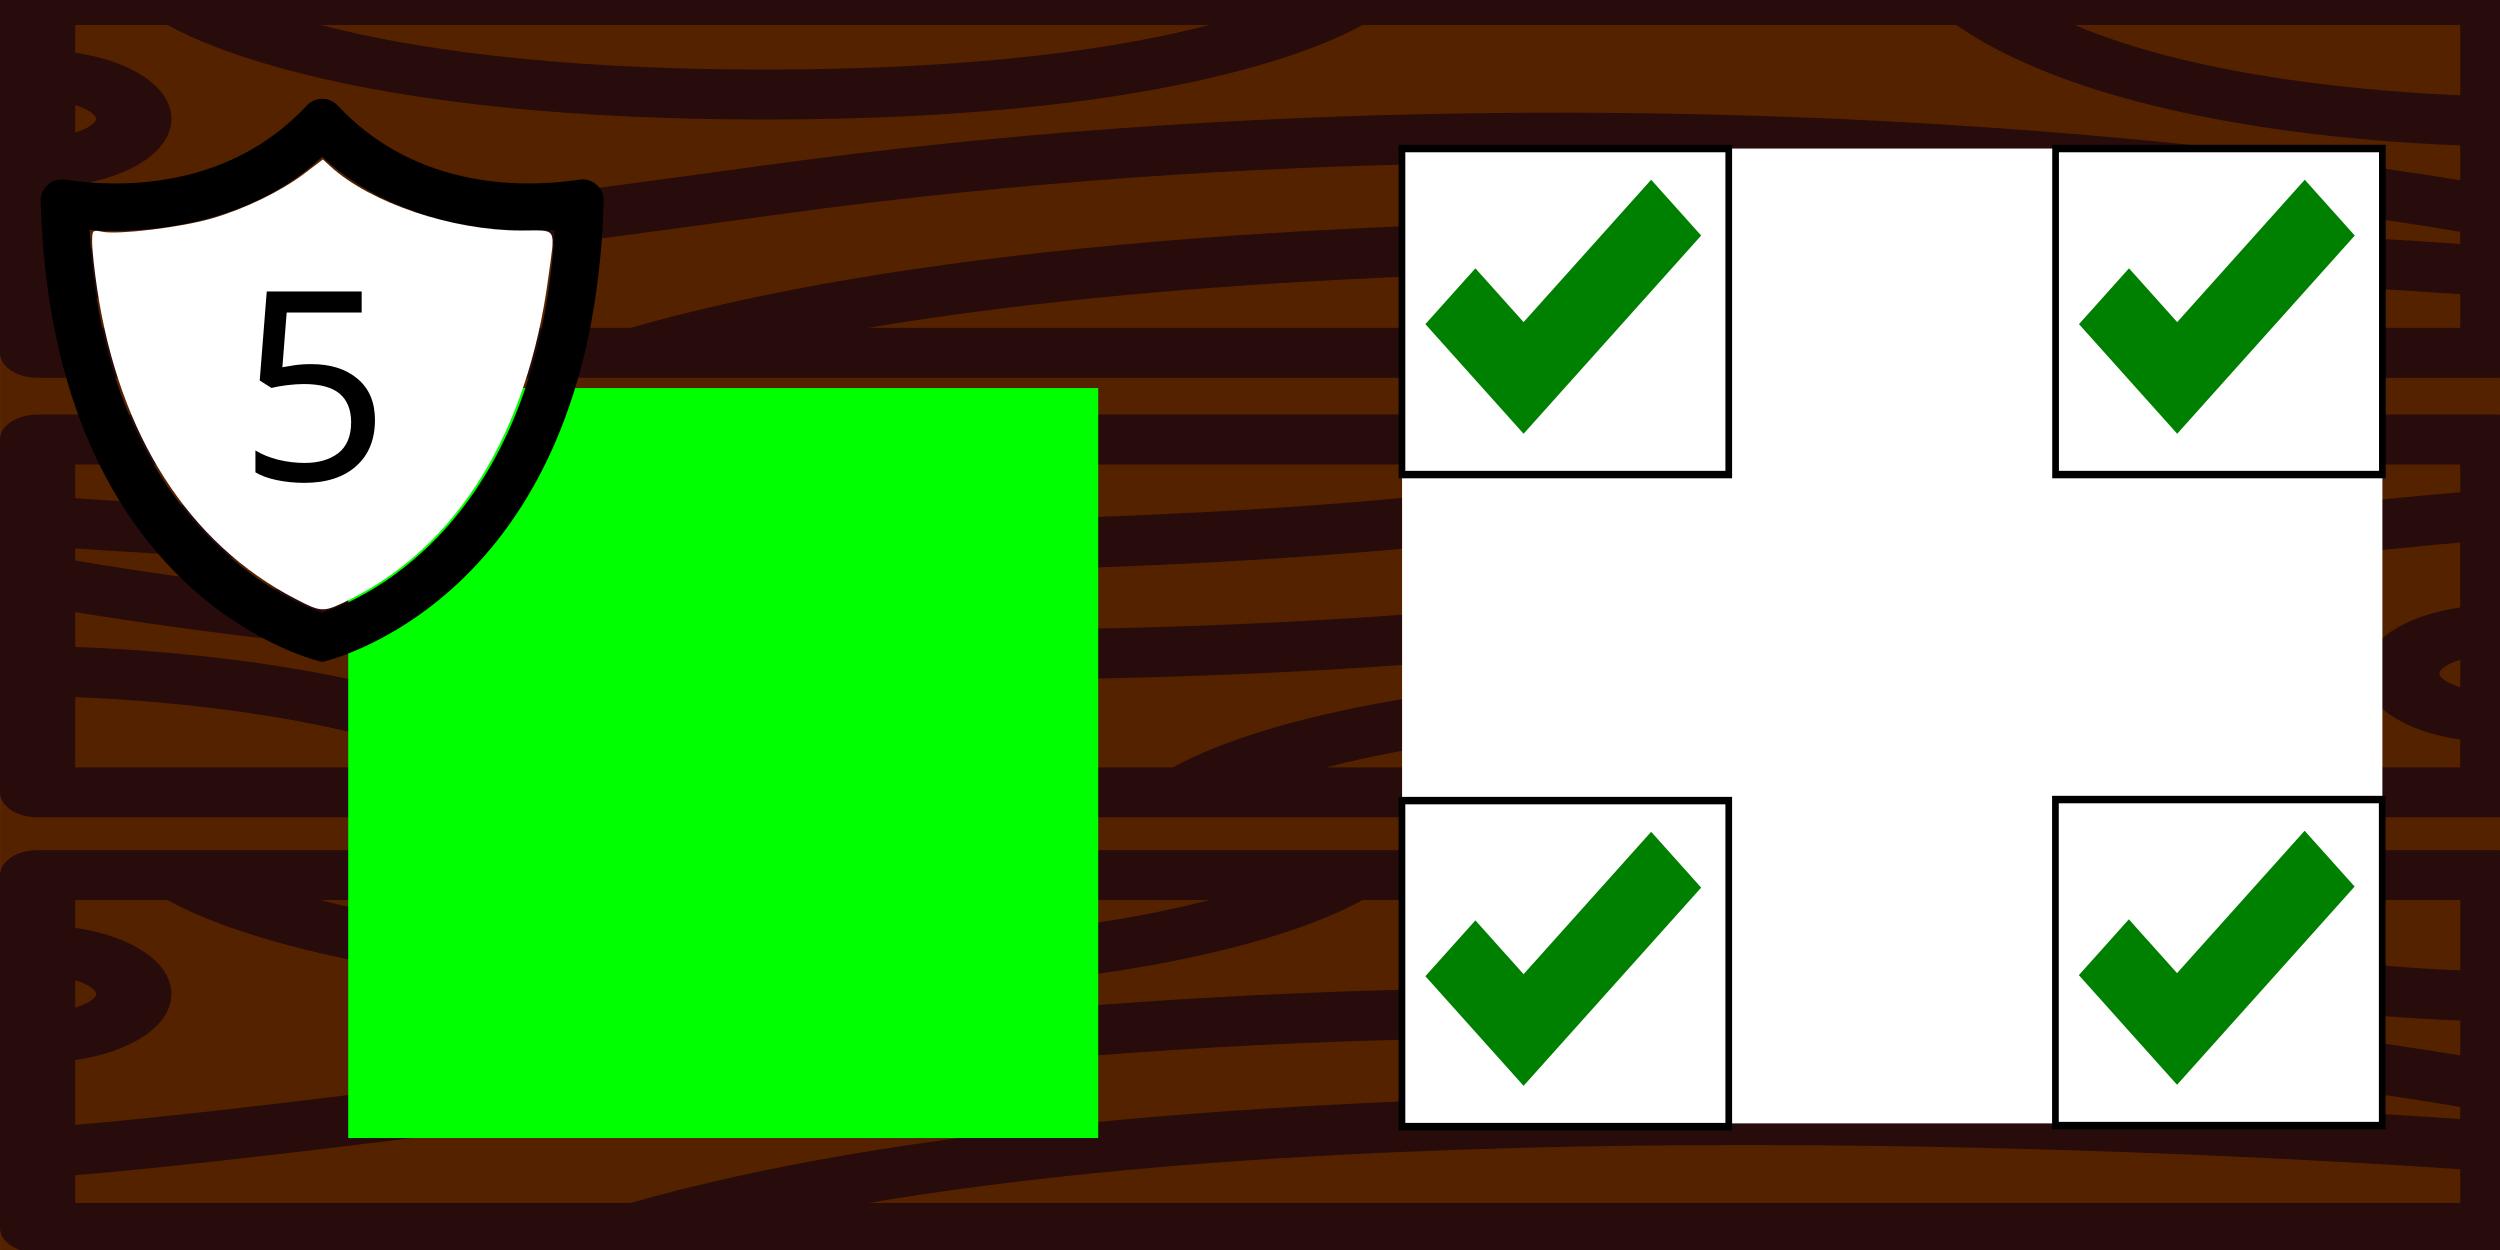
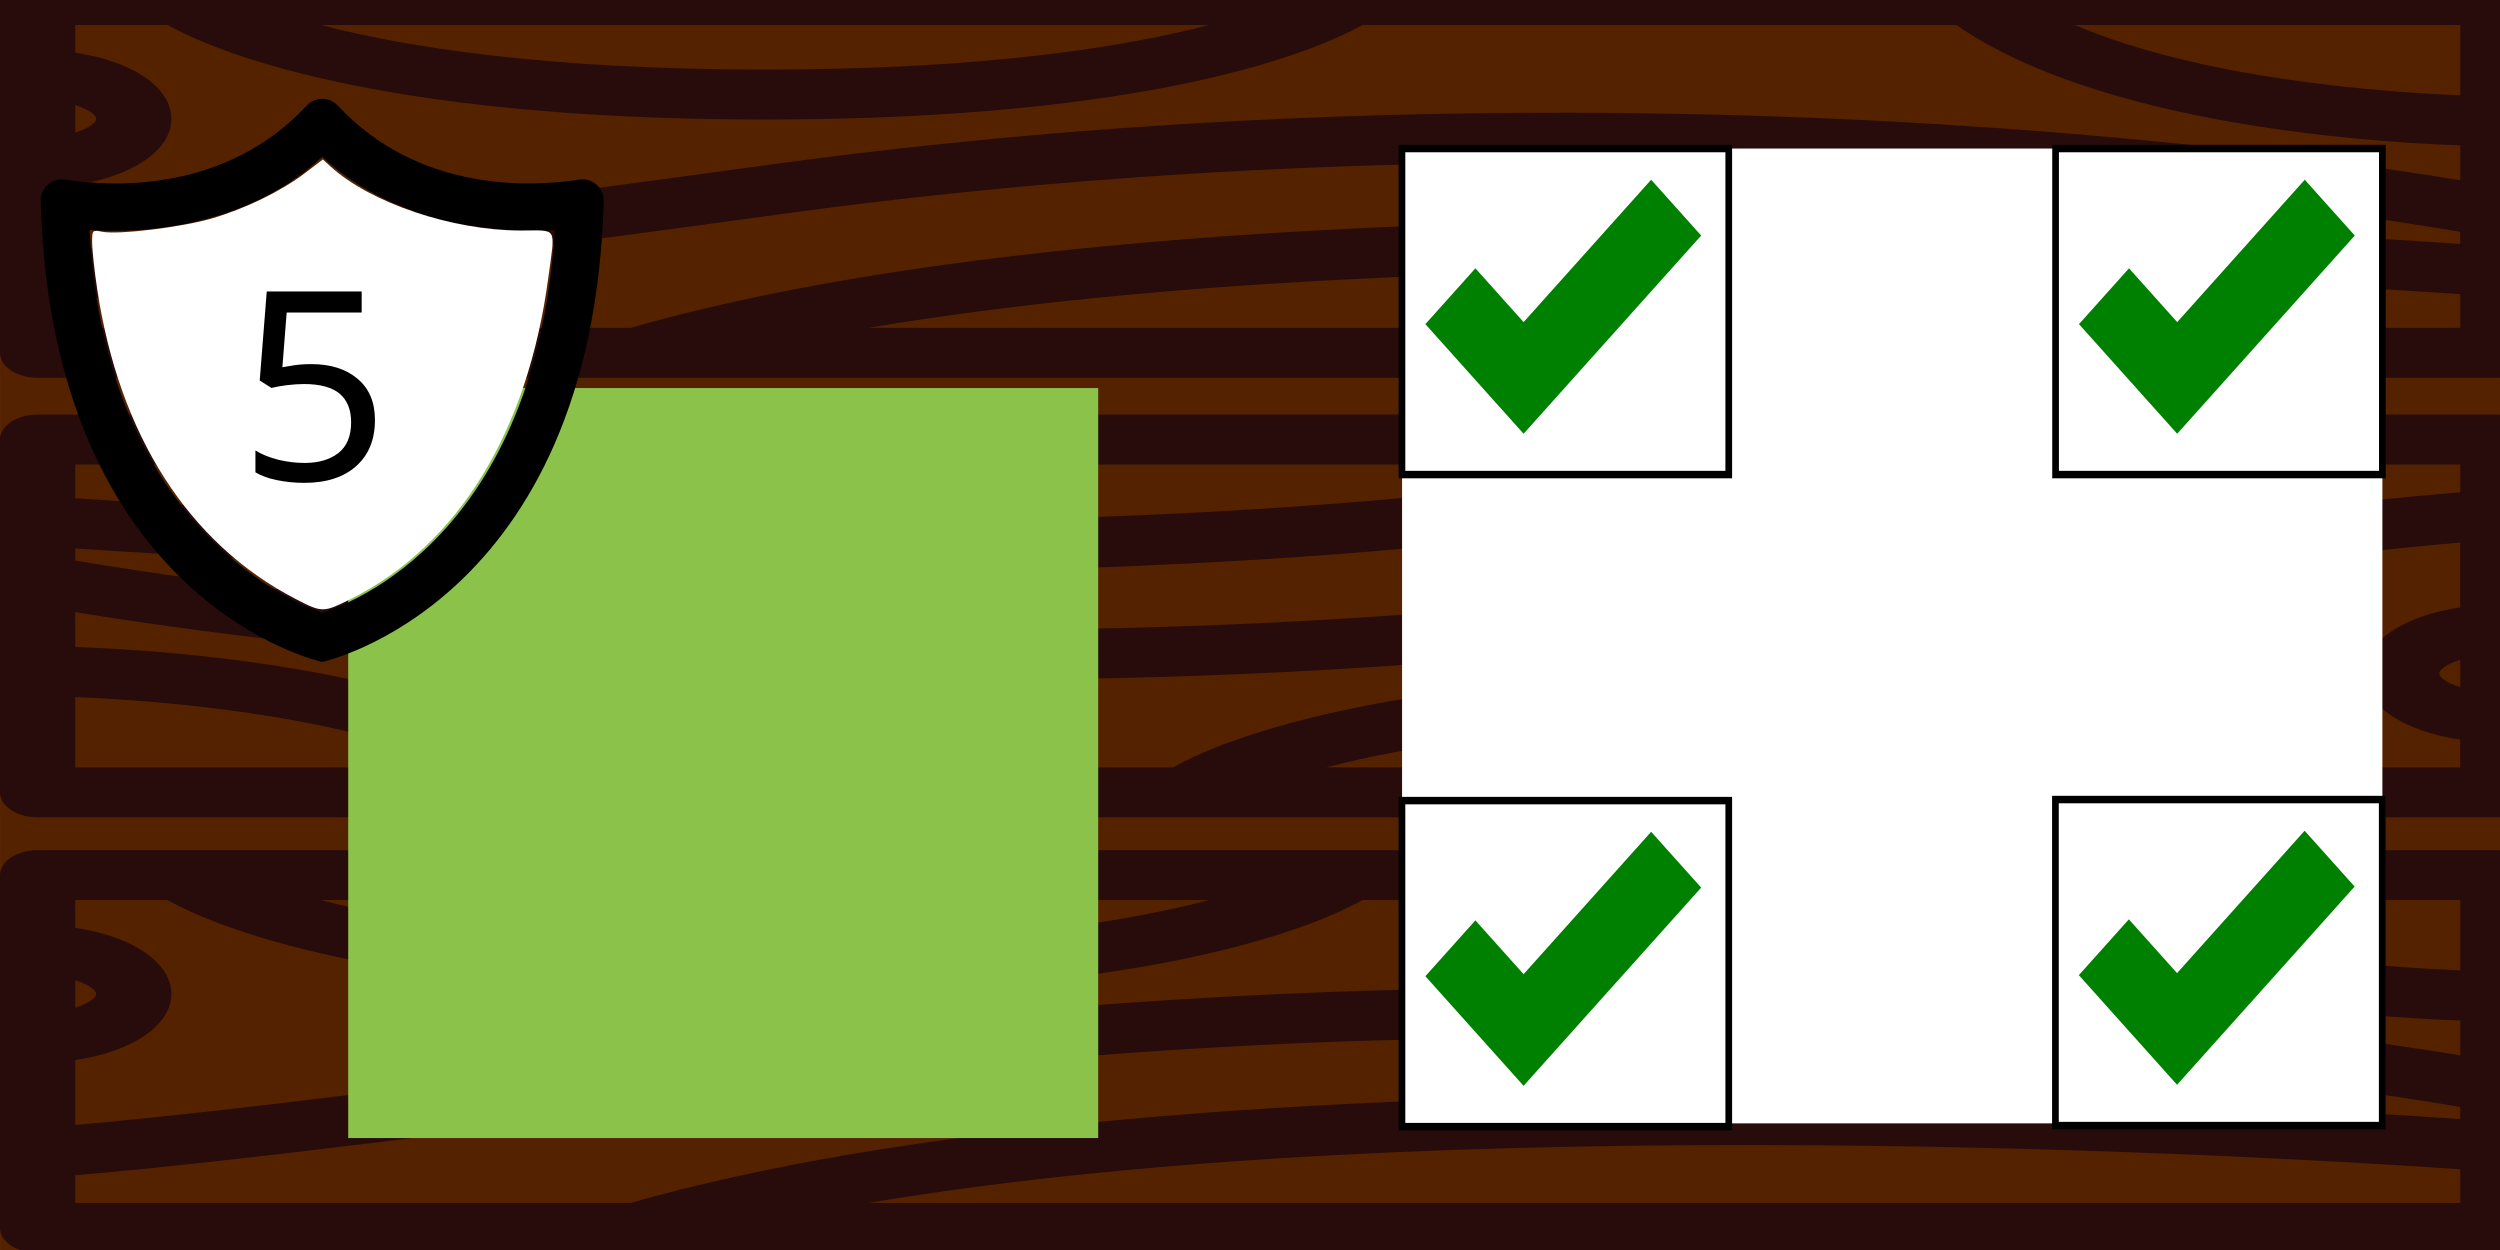
<svg xmlns="http://www.w3.org/2000/svg" viewBox="0 0 100 50" version="1.1" id="svg8">
  <defs id="defs2" />
  <g id="layer1" transform="translate(-15.76167,-6.75917)">
    <g id="g31" transform="matrix(1.403254,0,0,2.041733,-41.71221,-146.0861)" style="fill:#552200">
      <rect style="fill:#552200;stroke-width:0.188" id="rect26" width="71.263" height="24.489" x="40.958" y="74.861" />
    </g>
    <g id="g113" transform="matrix(0,-0.1315404,0.1980839,0,54.4515,45.1602)" style="fill:#280b0b">
      <g id="g6" transform="translate(-150.7667,-195.3204)" style="fill:#280b0b">
        <g id="g4" style="fill:#280b0b">
          <path d="M 176.589,0 H 69.301 c -4.195,0 -7.595,3.401 -7.595,7.595 v 121.339 c 0,0.019 0,0.037 0,0.057 v 375.413 c 0,4.195 3.401,7.595 7.595,7.595 h 24.645 c 0.003,0 0.005,0 0.008,0 0.004,0 0.007,0 0.01,0 h 17.921 c 0.009,0 0.018,0.002 0.027,0.002 0.008,0 0.016,-0.002 0.024,-0.002 h 64.651 c 4.195,0 7.595,-3.401 7.595,-7.595 V 7.595 C 184.184,3.401 180.784,0 176.589,0 Z m -31.975,15.191 c -1.254,2.705 -2.992,4.227 -4.164,4.227 -1.172,0 -2.91,-1.521 -4.164,-4.227 z M 87.135,496.808 H 76.896 V 175.386 c 29.4,115.54 13.952,285.753 10.239,321.422 z m 18.956,-10e-4 h -3.678 c 2.044,-19.808 6.803,-72.032 7.337,-133.217 C 110.656,259.641 99.6,180.179 76.897,127.328 V 15.191 h 8.438 c 1.694,14.07 7.347,51.949 26.093,142.258 20.167,97.154 17.254,185.689 11.258,242.852 -5.117,48.793 -13.284,83.648 -16.595,96.506 z m 15.686,10e-4 c 3.852,-15.506 11.149,-48.726 15.974,-94.512 6.147,-58.331 9.151,-148.695 -11.45,-247.934 C 108.225,67.272 102.455,29.666 100.629,15.19 h 19.72 c 2.483,11.335 10.425,19.418 20.103,19.418 9.678,0 17.619,-8.081 20.102,-19.418 h 8.44 v 18.641 c -7.5,8.923 -28.748,41.217 -28.748,120.653 0,79.436 21.248,111.73 28.748,120.653 v 119.901 c -29.92,28.719 -35.558,81.953 -36.617,101.77 z m 47.217,-432.02 v 179.377 c -6.706,-17.068 -13.557,-45.35 -13.557,-89.68 -0.001,-44.351 6.857,-72.64 13.557,-89.697 z m 0.001,432.02 H 147.62 c 0.942,-15.651 4.886,-52.179 21.375,-77.863 z" id="path2" style="fill:#280b0b" />
        </g>
      </g>
      <g id="g12" transform="translate(-150.7667,-195.3204)" style="fill:#280b0b">
        <g id="g10" style="fill:#280b0b">
          <path d="m 309.041,0 h -42.693 c -0.02,0 -0.041,0 -0.061,0 h -64.533 c -4.195,0 -7.595,3.401 -7.595,7.595 v 496.808 c 0,4.195 3.401,7.595 7.595,7.595 h 107.287 c 4.196,0 7.595,-3.401 7.595,-7.595 V 383.059 c 0,-0.016 0,-0.032 0,-0.049 V 7.595 C 316.636,3.401 313.237,0 309.041,0 Z m -99.693,15.191 h 21.375 c -0.942,15.652 -4.886,52.179 -21.375,77.863 z m 0,252.643 c 6.706,17.068 13.557,45.35 13.557,89.679 0,44.351 -6.858,72.639 -13.557,89.696 z m 24.38,228.974 c 1.254,-2.705 2.992,-4.227 4.163,-4.227 1.172,-0.001 2.91,1.521 4.164,4.227 z m 24.266,-10e-4 c -2.483,-11.335 -10.426,-19.418 -20.103,-19.418 -9.677,0 -17.619,8.082 -20.102,19.418 h -8.44 v -18.641 0 c 7.5,-8.923 28.748,-41.217 28.748,-120.652 0,-79.435 -21.248,-111.73 -28.748,-120.652 V 116.961 c 29.92,-28.718 35.56,-81.952 36.617,-101.77 h 10.6 c -3.852,15.506 -11.149,48.726 -15.975,94.512 -6.147,58.331 -9.151,148.695 11.449,247.934 18.077,87.089 23.848,124.696 25.674,139.17 z m 43.451,10e-4 h -8.438 v 0 C 291.313,482.738 285.66,444.859 266.914,354.55 246.747,257.396 249.66,168.861 255.656,111.698 260.774,62.905 268.941,28.051 272.252,15.192 h 3.677 c -2.044,19.809 -6.803,72.032 -7.337,133.217 -0.907,103.949 10.15,183.412 32.853,236.262 z m 0.001,-160.195 C 272.046,221.074 287.494,50.86 291.207,15.191 h 10.239 z" id="path8" style="fill:#280b0b" />
        </g>
      </g>
      <g id="g18" transform="translate(-150.7667,-195.3204)" style="fill:#280b0b">
        <g id="g16" style="fill:#280b0b">
          <path d="M 442.7,0 H 335.413 c -4.196,0 -7.595,3.401 -7.595,7.595 v 121.344 c 0,0.016 0,0.032 0,0.049 v 375.416 c 0,4.195 3.4,7.595 7.595,7.595 h 24.646 c 0.003,0 0.005,0 0.008,0 0.004,0 0.007,0 0.01,0 h 17.92 c 0.009,0 0.018,0.002 0.027,0.002 0.008,0 0.016,-0.002 0.024,-0.002 H 442.7 c 4.196,0 7.595,-3.401 7.595,-7.595 V 7.595 C 450.296,3.401 446.896,0 442.7,0 Z m -31.973,15.191 c -1.254,2.705 -2.992,4.227 -4.164,4.227 -1.173,0 -2.911,-1.521 -4.164,-4.227 z m -57.48,481.617 H 343.008 V 175.386 c 29.401,115.54 13.953,285.753 10.239,321.422 z m 18.955,-10e-4 h -3.677 c 2.044,-19.808 6.803,-72.032 7.337,-133.217 0.907,-103.949 -10.151,-183.411 -32.853,-236.262 V 15.191 h 8.438 c 1.694,14.07 7.347,51.949 26.093,142.258 20.167,97.154 17.254,185.689 11.258,242.852 -5.117,48.793 -13.284,83.648 -16.596,96.506 z m 15.686,0 c 3.851,-15.506 11.149,-48.726 15.975,-94.512 C 410.01,343.964 413.014,253.6 392.414,154.361 374.337,67.273 368.565,29.667 366.74,15.191 h 19.72 c 2.483,11.335 10.426,19.418 20.103,19.418 9.677,0 17.619,-8.081 20.102,-19.418 h 8.44 v 18.641 c -7.5,8.923 -28.748,41.217 -28.748,120.653 0,79.436 21.248,111.73 28.748,120.652 v 119.901 c -29.919,28.719 -35.558,81.953 -36.617,101.77 h -10.6 z M 435.105,64.789 v 179.375 c -6.706,-17.068 -13.557,-45.35 -13.557,-89.679 0,-44.351 6.857,-72.639 13.557,-89.696 z m 10e-4,432.019 h -21.375 c 0.942,-15.651 4.886,-52.179 21.375,-77.863 z" id="path14" style="fill:#280b0b" />
        </g>
      </g>
    </g>
    <rect style="fill:#ffffff;stroke-width:0.259" id="rect964" width="39.212" height="38.993" x="71.845" y="12.701" />
    <g id="g645-5" transform="matrix(1.168369,0,0,1.304125,20.86068,-6.558536)">
      <g id="g4177">
        <rect style="fill:#ffffff;stroke:#000000;stroke-width:0.229;stroke-miterlimit:4;stroke-dasharray:none;stroke-opacity:1" id="rect321-6-0" width="11.188" height="10" x="43.633" y="34.768" />
        <g id="g4169">
          <g id="g4163">
            <g id="g581-36" style="fill:#00ff00" transform="matrix(0.01905787,0,0,0.01905787,44.43452,34.89956)">
              <g id="g579-1" style="fill:#008000">
                <polygon points="405.584,43.295 176.428,272.452 89.84,185.865 0,275.706 86.588,362.293 176.428,452.131 266.266,362.293 495.426,133.133 " id="polygon577-0" style="fill:#008000" />
              </g>
            </g>
          </g>
        </g>
      </g>
    </g>
    <g id="g645-5-4" transform="matrix(1.168369,0,0,1.304125,20.86068,-32.64103)">
      <g id="g4177-7">
        <rect style="fill:#ffffff;stroke:#000000;stroke-width:0.229;stroke-miterlimit:4;stroke-dasharray:none;stroke-opacity:1" id="rect321-6-0-6" width="11.188" height="10" x="43.633" y="34.768" />
        <g id="g4169-31">
          <g id="g4163-7">
            <g id="g581-36-5" style="fill:#008000" transform="matrix(0.01905787,0,0,0.01905787,44.43452,34.89956)">
              <g id="g579-1-9" style="fill:#008000">
                <polygon points="86.588,362.293 176.428,452.131 266.266,362.293 495.426,133.133 405.584,43.295 176.428,272.452 89.84,185.865 0,275.706 " id="polygon577-0-6" style="fill:#008000" />
              </g>
            </g>
          </g>
        </g>
      </g>
    </g>
    <g id="g645-5-4-8" transform="matrix(1.168369,0,0,1.304125,47.00515,-32.64103)">
      <g id="g4177-7-5">
        <rect style="fill:#ffffff;stroke:#000000;stroke-width:0.229;stroke-miterlimit:4;stroke-dasharray:none;stroke-opacity:1" id="rect321-6-0-6-9" width="11.188" height="10" x="43.633" y="34.768" />
        <g id="g4169-31-7">
          <g id="g4163-7-53">
            <g id="g581-36-5-8" style="fill:#008000" transform="matrix(0.01905787,0,0,0.01905787,44.43452,34.89956)">
              <g id="g579-1-9-8" style="fill:#008000">
                <polygon points="89.84,185.865 0,275.706 86.588,362.293 176.428,452.131 266.266,362.293 495.426,133.133 405.584,43.295 176.428,272.452 " id="polygon577-0-6-3" style="fill:#008000" />
              </g>
            </g>
          </g>
        </g>
      </g>
    </g>
    <g id="g645-5-4-6" transform="matrix(1.168369,0,0,1.304125,46.99947,-6.600433)">
      <g id="g4177-7-0">
        <rect style="fill:#ffffff;stroke:#000000;stroke-width:0.229;stroke-miterlimit:4;stroke-dasharray:none;stroke-opacity:1" id="rect321-6-0-6-4" width="11.188" height="10" x="43.633" y="34.768" />
        <g id="g4169-31-88">
          <g id="g4163-7-8">
            <g id="g581-36-5-9" style="fill:#008000" transform="matrix(0.01905787,0,0,0.01905787,44.43452,34.89956)">
              <g id="g579-1-9-7" style="fill:#008000">
                <polygon points="176.428,272.452 89.84,185.865 0,275.706 86.588,362.293 176.428,452.131 266.266,362.293 495.426,133.133 405.584,43.295 " id="polygon577-0-6-7" style="fill:#008000" />
              </g>
            </g>
          </g>
        </g>
      </g>
    </g>
-     <rect style="fill:#00ff00;stroke-width:0.265" id="rect970" width="30" height="30" x="29.69" y="22.281" />
+     <rect style="fill:#8bc34a;stroke-width:0.265;fill-opacity:1" id="rect970" width="30" height="30" x="29.69" y="22.281" />
    <g id="g1516" transform="translate(-1.040828,-9.250455)">
      <g id="g71" transform="translate(1.060025,4.298518)">
        <g id="g419" transform="matrix(0.04596369,0,0,0.04596369,16.86357,15.1608)">
          <g id="g417">
            <path d="m 256,458.1 c -5.9,-2 -188.4,-60.9 -202.4,-333 7,0.5 122.3,11.2 202.4,-63.7 78.9,73.8 195.4,64.1 202.4,63.7 -17.2,280.2 -196.5,331 -202.4,333 z M 479.7,81.3 C 437,87.8 340,92.3 269.6,16.9 262.3,9 249.8,9 242.5,16.9 172,92.3 75,87.8 32.3,81.3 20.9,79.5 10.7,88.5 11,100 c 9.9,350.5 245,401 245,401 0,0 235.1,-50.4 245,-401 0.3,-11.5 -9.9,-20.5 -21.3,-18.7 z" id="path415" />
          </g>
        </g>
        <path style="fill:#ffffff;stroke-width:0.134" d="m 27.561,35.667 c -4.275,-2.214 -7.056,-6.559 -7.932,-12.395 -0.11,-0.735 -0.201,-1.569 -0.201,-1.854 -7.68e-4,-0.505 0.009,-0.516 0.403,-0.437 0.64,0.128 3.158,-0.176 4.374,-0.529 1.342,-0.389 2.789,-1.094 3.745,-1.824 l 0.706,-0.539 0.297,0.272 c 1.594,1.462 4.869,2.568 7.613,2.571 1.509,0.002 1.388,-0.206 1.108,1.891 -0.819,6.15 -3.611,10.694 -7.89,12.842 -1.109,0.557 -1.152,0.557 -2.223,0.002 z" id="path476" />
      </g>
      <text xml:space="preserve" style="font-style:normal;font-weight:normal;font-size:10.583px;line-height:1.25;font-family:sans-serif;fill:#000000;fill-opacity:1;stroke:none;stroke-width:0.265" x="26.349" y="35.216" id="text962">
        <tspan id="tspan960" x="26.349" y="35.216" style="stroke-width:0.265">5</tspan>
      </text>
    </g>
    <g id="g1223" transform="matrix(0.05847065,0,0,0.05847065,32.2487,25.34699)" />
    <g id="g1221" transform="matrix(0.05847065,0,0,0.05847065,32.2487,25.34699)" />
    <g id="g1219" transform="matrix(0.05847065,0,0,0.05847065,32.2487,25.34699)" />
    <g id="g1217" transform="matrix(0.05847065,0,0,0.05847065,32.2487,25.34699)" />
    <g id="g1215" transform="matrix(0.05847065,0,0,0.05847065,32.2487,25.34699)" />
    <g id="g1213" transform="matrix(0.05847065,0,0,0.05847065,32.2487,25.34699)" />
    <g id="g1211" transform="matrix(0.05847065,0,0,0.05847065,32.2487,25.34699)" />
    <g id="g1209" transform="matrix(0.05847065,0,0,0.05847065,32.2487,25.34699)" />
    <g id="g1207" transform="matrix(0.05847065,0,0,0.05847065,32.2487,25.34699)" />
    <g id="g1205" transform="matrix(0.05847065,0,0,0.05847065,32.2487,25.34699)" />
    <g id="g1203" transform="matrix(0.05847065,0,0,0.05847065,32.2487,25.34699)" />
    <g id="g1201" transform="matrix(0.05847065,0,0,0.05847065,32.2487,25.34699)" />
    <g id="g1199" transform="matrix(0.05847065,0,0,0.05847065,32.2487,25.34699)" />
    <g id="g1197" transform="matrix(0.05847065,0,0,0.05847065,32.2487,25.34699)" />
    <g id="g1195" transform="matrix(0.05847065,0,0,0.05847065,32.2487,25.34699)" />
    <g id="g1615" transform="matrix(0.02004772,0,0,0.02004772,88.6036,34.64285)" />
    <g id="g1617" transform="matrix(0.02004772,0,0,0.02004772,88.6036,34.64285)" />
    <g id="g1619" transform="matrix(0.02004772,0,0,0.02004772,88.6036,34.64285)" />
    <g id="g1621" transform="matrix(0.02004772,0,0,0.02004772,88.6036,34.64285)" />
    <g id="g1623" transform="matrix(0.02004772,0,0,0.02004772,88.6036,34.64285)" />
    <g id="g1625" transform="matrix(0.02004772,0,0,0.02004772,88.6036,34.64285)" />
    <g id="g1627" transform="matrix(0.02004772,0,0,0.02004772,88.6036,34.64285)" />
    <g id="g1629" transform="matrix(0.02004772,0,0,0.02004772,88.6036,34.64285)" />
    <g id="g1631" transform="matrix(0.02004772,0,0,0.02004772,88.6036,34.64285)" />
    <g id="g1633" transform="matrix(0.02004772,0,0,0.02004772,88.6036,34.64285)" />
    <g id="g1635" transform="matrix(0.02004772,0,0,0.02004772,88.6036,34.64285)" />
    <g id="g1637" transform="matrix(0.02004772,0,0,0.02004772,88.6036,34.64285)" />
    <g id="g1639" transform="matrix(0.02004772,0,0,0.02004772,88.6036,34.64285)" />
    <g id="g1641" transform="matrix(0.02004772,0,0,0.02004772,88.6036,34.64285)" />
    <g id="g1643" transform="matrix(0.02004772,0,0,0.02004772,88.6036,34.64285)" />
  </g>
</svg>
